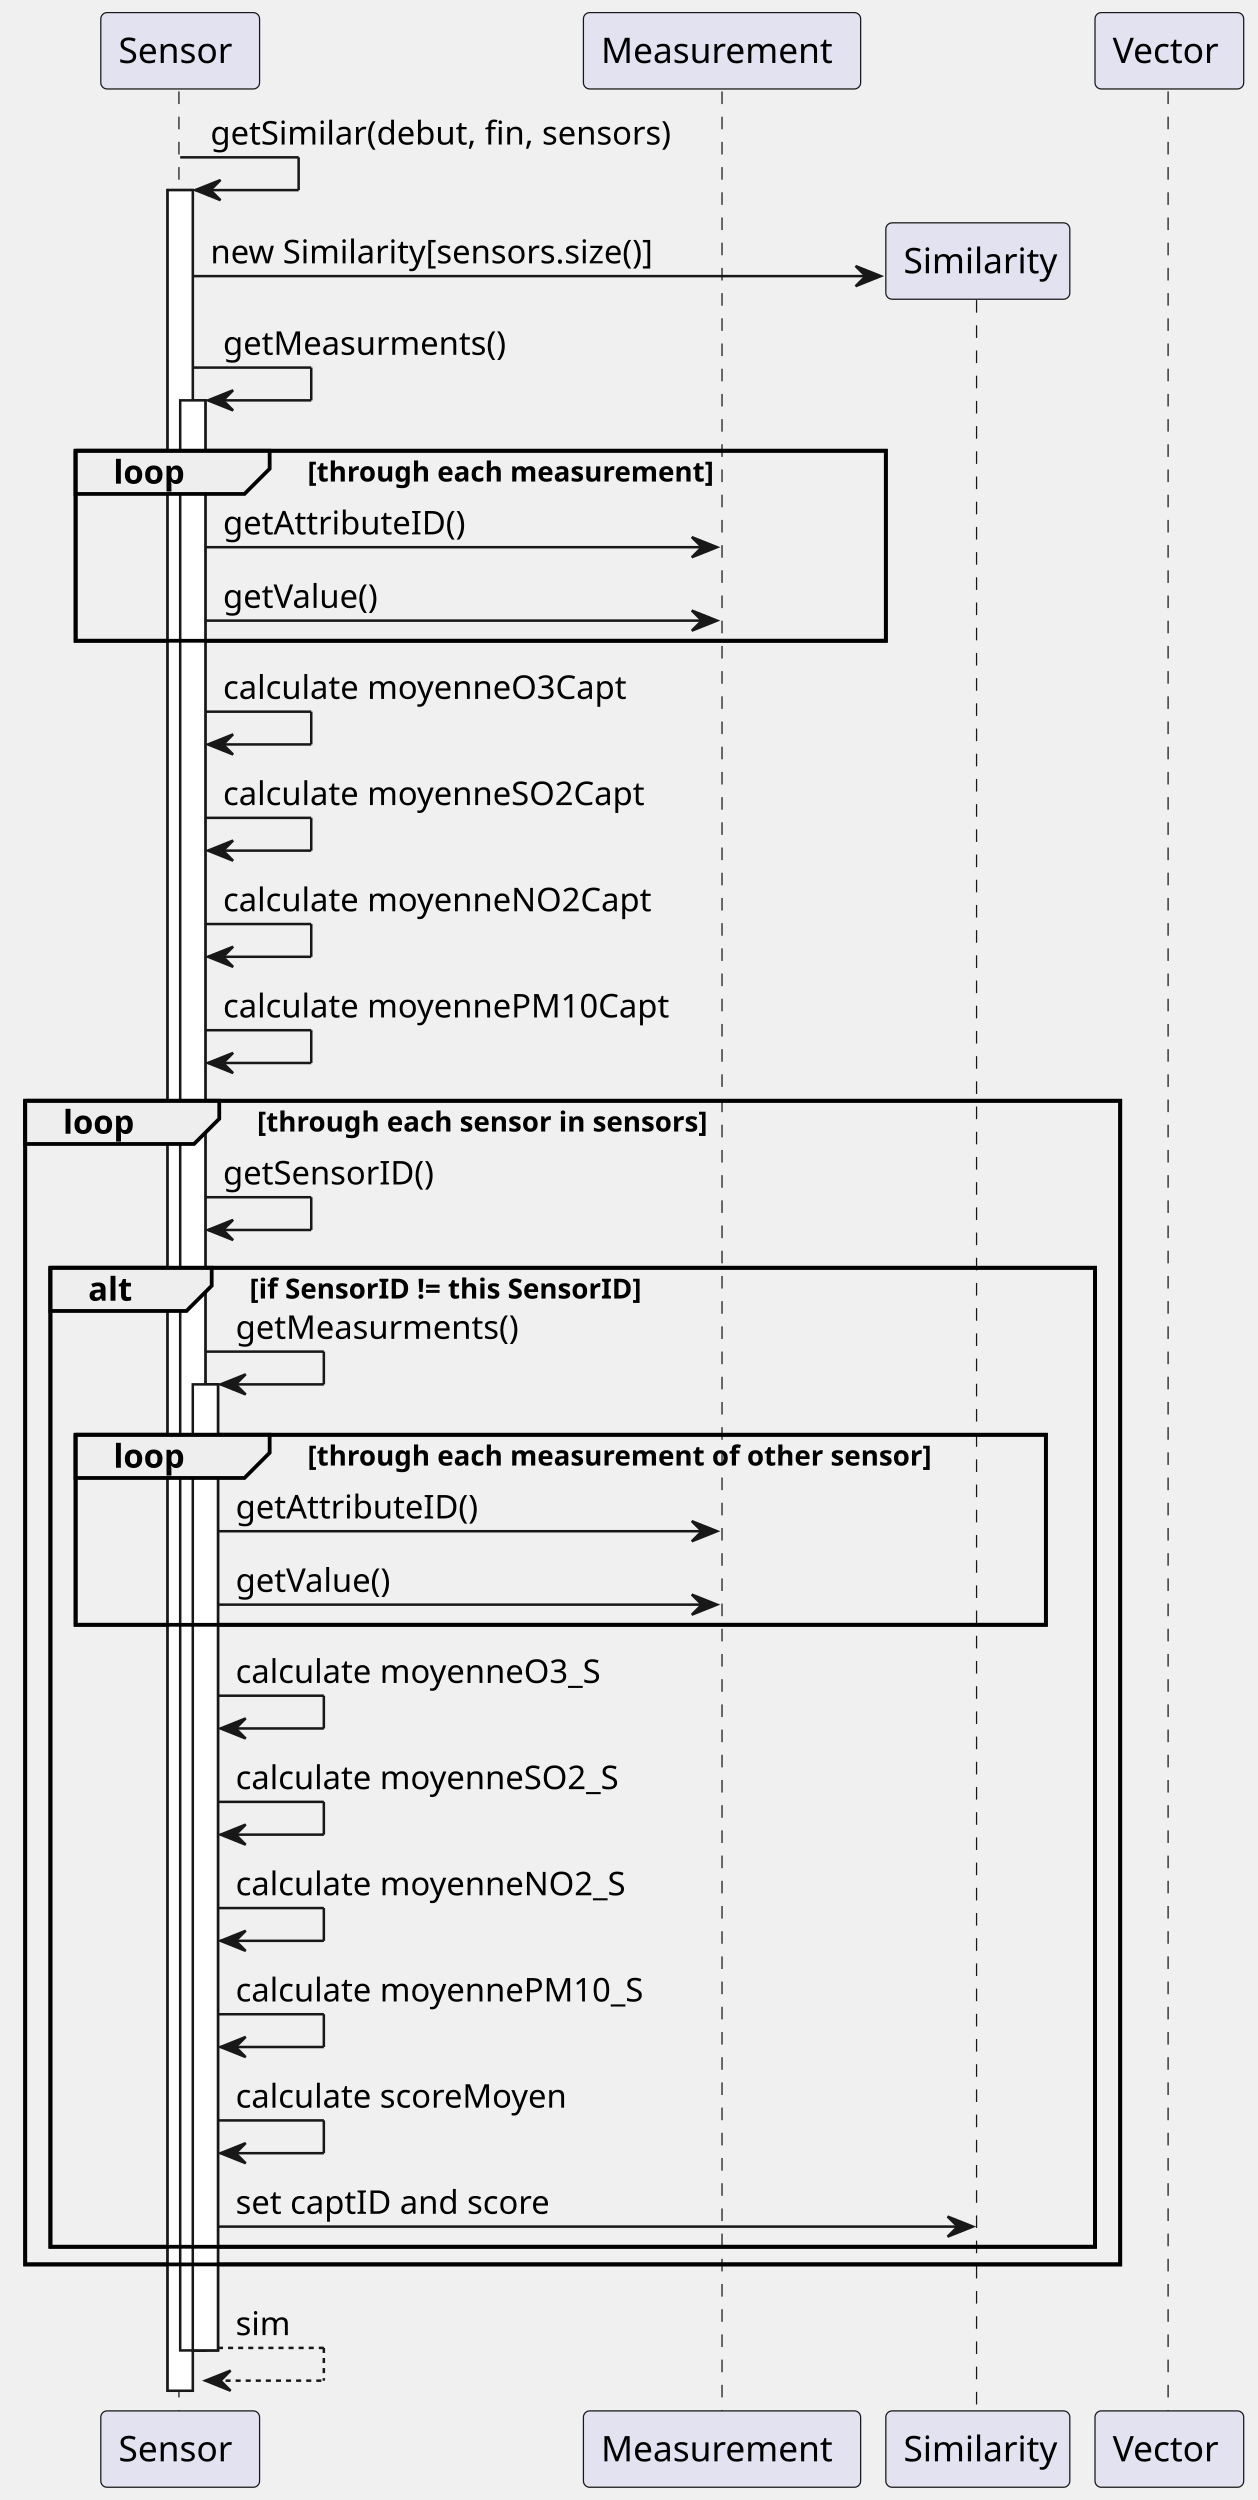
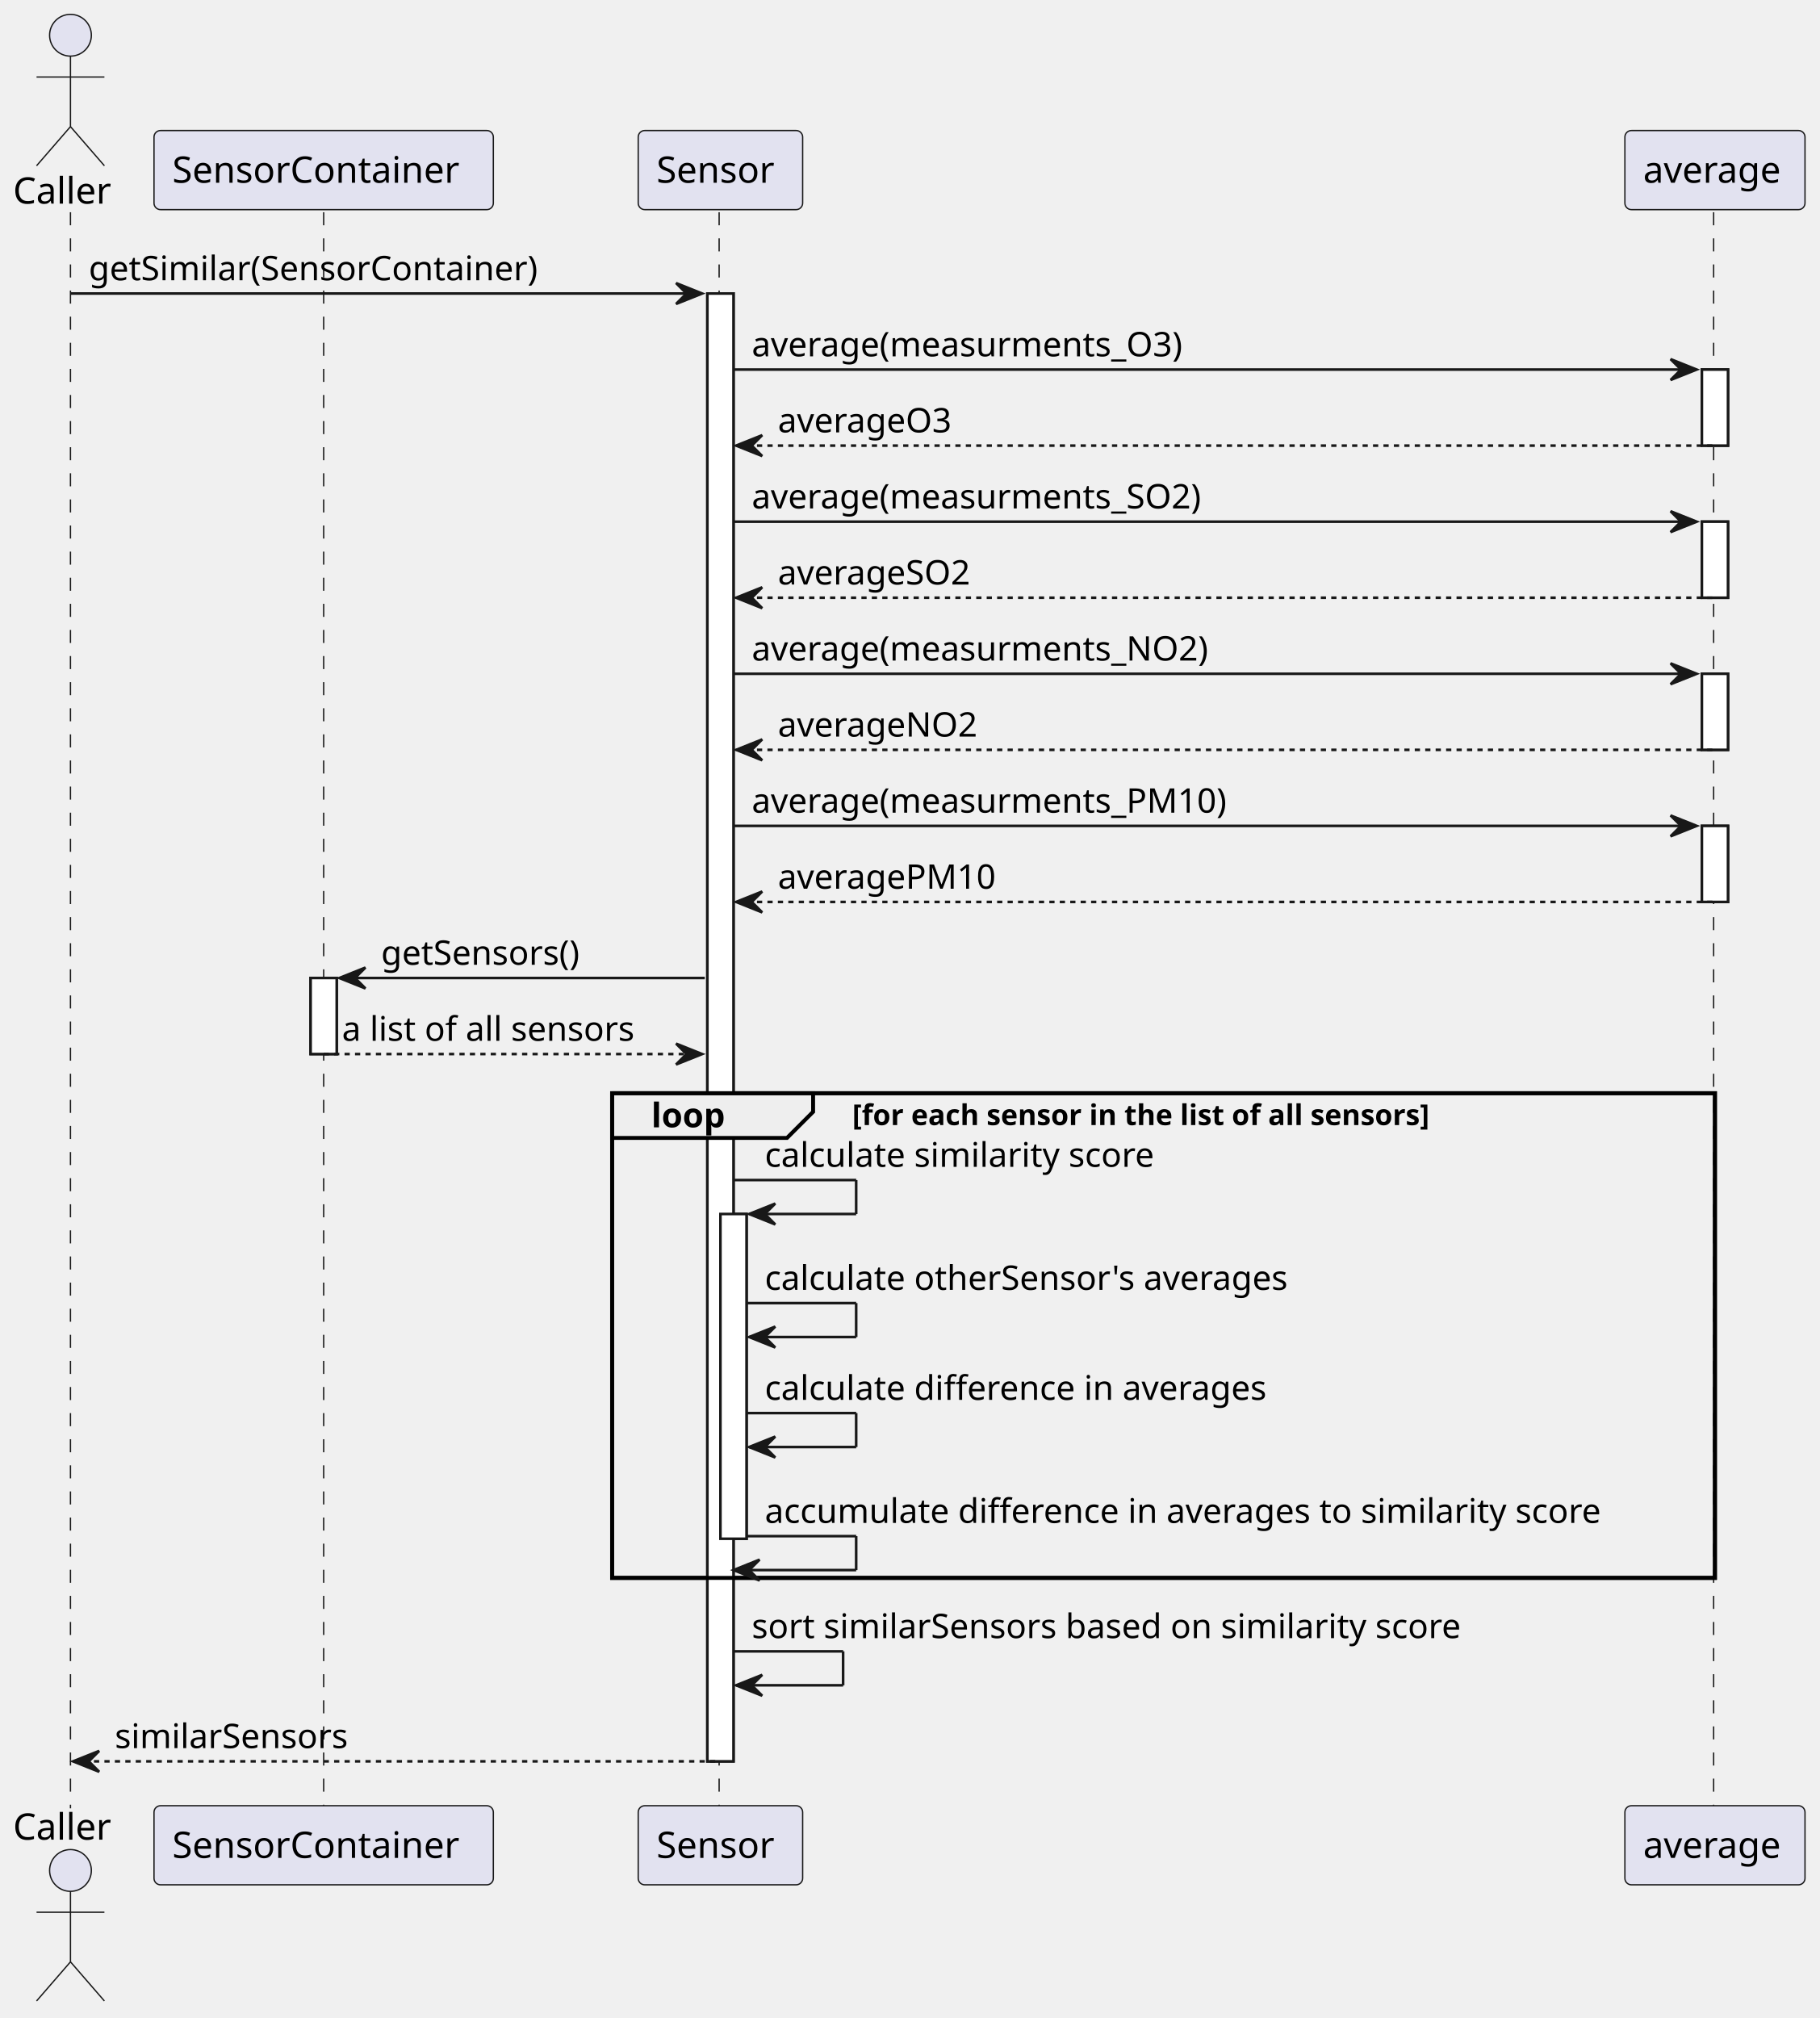
- <svg xmlns="http://www.w3.org/2000/svg" contentStyleType="text/css" height="992px" preserveAspectRatio="none" style="width:499px;height:992px;background:#FFFFFF;" version="1.1" viewBox="0 0 499 992" width="499px" zoomAndPan="magnify">
+ <svg xmlns="http://www.w3.org/2000/svg" contentStyleType="text/css" height="773px" preserveAspectRatio="none" style="width:697px;height:773px;background:#FFFFFF;" version="1.1" viewBox="0 0 697 773" width="697px" zoomAndPan="magnify">
  <defs />
  <g>
-     <rect fill="#FFFFFF" height="873.219" style="stroke:#181818;stroke-width:1.0;" width="10" x="66.5" y="75.43" />
-     <rect fill="#FFFFFF" height="773.789" style="stroke:#181818;stroke-width:1.0;" width="10" x="71.5" y="158.859" />
-     <rect fill="#FFFFFF" height="383.328" style="stroke:#181818;stroke-width:1.0;" width="10" x="76.5" y="549.32" />
-     <rect fill="none" height="75.398" style="stroke:#000000;stroke-width:1.5;" width="321.5" x="30" y="178.859" />
-     <rect fill="none" height="461.727" style="stroke:#000000;stroke-width:1.5;" width="434.5" x="10" y="436.789" />
-     <rect fill="none" height="388.461" style="stroke:#000000;stroke-width:1.5;" width="414.5" x="20" y="503.055" />
-     <rect fill="none" height="75.398" style="stroke:#000000;stroke-width:1.5;" width="385" x="30" y="569.32" />
-     <line style="stroke:#181818;stroke-width:0.5;stroke-dasharray:5.0,5.0;" x1="71" x2="71" y1="36.297" y2="957.648" />
-     <line style="stroke:#181818;stroke-width:0.5;stroke-dasharray:5.0,5.0;" x1="286.5" x2="286.5" y1="36.297" y2="957.648" />
-     <line style="stroke:#181818;stroke-width:0.5;stroke-dasharray:5.0,5.0;" x1="387.5" x2="387.5" y1="119.078" y2="957.648" />
-     <line style="stroke:#181818;stroke-width:0.5;stroke-dasharray:5.0,5.0;" x1="463.5" x2="463.5" y1="36.297" y2="957.648" />
-     <rect fill="#E2E2F0" height="30.297" rx="2.5" ry="2.5" style="stroke:#181818;stroke-width:0.5;" width="63" x="40" y="5" />
-     <text fill="#000000" font-family="sans-serif" font-size="14" lengthAdjust="spacing" textLength="49" x="47" y="24.995">Sensor</text>
-     <rect fill="#E2E2F0" height="30.297" rx="2.5" ry="2.5" style="stroke:#181818;stroke-width:0.5;" width="63" x="40" y="956.648" />
-     <text fill="#000000" font-family="sans-serif" font-size="14" lengthAdjust="spacing" textLength="49" x="47" y="976.644">Sensor</text>
-     <rect fill="#E2E2F0" height="30.297" rx="2.5" ry="2.5" style="stroke:#181818;stroke-width:0.5;" width="110" x="231.5" y="5" />
-     <text fill="#000000" font-family="sans-serif" font-size="14" lengthAdjust="spacing" textLength="96" x="238.5" y="24.995">Measurement</text>
-     <rect fill="#E2E2F0" height="30.297" rx="2.5" ry="2.5" style="stroke:#181818;stroke-width:0.5;" width="110" x="231.5" y="956.648" />
-     <text fill="#000000" font-family="sans-serif" font-size="14" lengthAdjust="spacing" textLength="96" x="238.5" y="976.644">Measurement</text>
-     <rect fill="#E2E2F0" height="30.297" rx="2.5" ry="2.5" style="stroke:#181818;stroke-width:0.5;" width="73" x="351.5" y="956.648" />
-     <text fill="#000000" font-family="sans-serif" font-size="14" lengthAdjust="spacing" textLength="59" x="358.5" y="976.644">Similarity</text>
-     <rect fill="#E2E2F0" height="30.297" rx="2.5" ry="2.5" style="stroke:#181818;stroke-width:0.5;" width="59" x="434.5" y="5" />
-     <text fill="#000000" font-family="sans-serif" font-size="14" lengthAdjust="spacing" textLength="45" x="441.5" y="24.995">Vector</text>
-     <rect fill="#E2E2F0" height="30.297" rx="2.5" ry="2.5" style="stroke:#181818;stroke-width:0.5;" width="59" x="434.5" y="956.648" />
-     <text fill="#000000" font-family="sans-serif" font-size="14" lengthAdjust="spacing" textLength="45" x="441.5" y="976.644">Vector</text>
-     <rect fill="#FFFFFF" height="873.219" style="stroke:#181818;stroke-width:1.0;" width="10" x="66.5" y="75.43" />
-     <rect fill="#FFFFFF" height="773.789" style="stroke:#181818;stroke-width:1.0;" width="10" x="71.5" y="158.859" />
-     <rect fill="#FFFFFF" height="383.328" style="stroke:#181818;stroke-width:1.0;" width="10" x="76.5" y="549.32" />
-     <line style="stroke:#181818;stroke-width:1.0;" x1="71.5" x2="118.5" y1="62.43" y2="62.43" />
-     <line style="stroke:#181818;stroke-width:1.0;" x1="118.5" x2="118.5" y1="62.43" y2="75.43" />
-     <line style="stroke:#181818;stroke-width:1.0;" x1="77.5" x2="118.5" y1="75.43" y2="75.43" />
-     <polygon fill="#181818" points="87.5,71.43,77.5,75.43,87.5,79.43,83.5,75.43" style="stroke:#181818;stroke-width:1.0;" />
-     <text fill="#000000" font-family="sans-serif" font-size="13" lengthAdjust="spacing" textLength="193" x="83.5" y="57.364">getSimilar(debut, fin, sensors)</text>
-     <polygon fill="#181818" points="339.5,105.562,349.5,109.562,339.5,113.562,343.5,109.562" style="stroke:#181818;stroke-width:1.0;" />
-     <line style="stroke:#181818;stroke-width:1.0;" x1="76.5" x2="345.5" y1="109.562" y2="109.562" />
-     <text fill="#000000" font-family="sans-serif" font-size="13" lengthAdjust="spacing" textLength="187" x="83.5" y="104.497">new Similarity[sensors.size()]</text>
-     <rect fill="#E2E2F0" height="30.297" rx="2.5" ry="2.5" style="stroke:#181818;stroke-width:0.5;" width="73" x="351.5" y="88.43" />
-     <text fill="#000000" font-family="sans-serif" font-size="14" lengthAdjust="spacing" textLength="59" x="358.5" y="108.425">Similarity</text>
-     <line style="stroke:#181818;stroke-width:1.0;" x1="76.5" x2="123.5" y1="145.859" y2="145.859" />
-     <line style="stroke:#181818;stroke-width:1.0;" x1="123.5" x2="123.5" y1="145.859" y2="158.859" />
-     <line style="stroke:#181818;stroke-width:1.0;" x1="82.5" x2="123.5" y1="158.859" y2="158.859" />
-     <polygon fill="#181818" points="92.5,154.859,82.5,158.859,92.5,162.859,88.5,158.859" style="stroke:#181818;stroke-width:1.0;" />
-     <text fill="#000000" font-family="sans-serif" font-size="13" lengthAdjust="spacing" textLength="119" x="88.5" y="140.793">getMeasurments()</text>
-     <path d="M30,178.859 L107,178.859 L107,185.992 L97,195.992 L30,195.992 L30,178.859 " fill="#EEEEEE" style="stroke:#000000;stroke-width:1.5;" />
-     <rect fill="none" height="75.398" style="stroke:#000000;stroke-width:1.5;" width="321.5" x="30" y="178.859" />
-     <text fill="#000000" font-family="sans-serif" font-size="13" font-weight="bold" lengthAdjust="spacing" textLength="32" x="45" y="191.926">loop</text>
-     <text fill="#000000" font-family="sans-serif" font-size="11" font-weight="bold" lengthAdjust="spacing" textLength="186" x="122" y="191.07">[through each measurement]</text>
-     <polygon fill="#181818" points="274.5,213.125,284.5,217.125,274.5,221.125,278.5,217.125" style="stroke:#181818;stroke-width:1.0;" />
-     <line style="stroke:#181818;stroke-width:1.0;" x1="81.5" x2="280.5" y1="217.125" y2="217.125" />
-     <text fill="#000000" font-family="sans-serif" font-size="13" lengthAdjust="spacing" textLength="100" x="88.5" y="212.059">getAttributeID()</text>
-     <polygon fill="#181818" points="274.5,242.258,284.5,246.258,274.5,250.258,278.5,246.258" style="stroke:#181818;stroke-width:1.0;" />
-     <line style="stroke:#181818;stroke-width:1.0;" x1="81.5" x2="280.5" y1="246.258" y2="246.258" />
-     <text fill="#000000" font-family="sans-serif" font-size="13" lengthAdjust="spacing" textLength="67" x="88.5" y="241.192">getValue()</text>
-     <line style="stroke:#181818;stroke-width:1.0;" x1="81.5" x2="123.5" y1="282.391" y2="282.391" />
-     <line style="stroke:#181818;stroke-width:1.0;" x1="123.5" x2="123.5" y1="282.391" y2="295.391" />
-     <line style="stroke:#181818;stroke-width:1.0;" x1="82.5" x2="123.5" y1="295.391" y2="295.391" />
-     <polygon fill="#181818" points="92.5,291.391,82.5,295.391,92.5,299.391,88.5,295.391" style="stroke:#181818;stroke-width:1.0;" />
-     <text fill="#000000" font-family="sans-serif" font-size="13" lengthAdjust="spacing" textLength="169" x="88.5" y="277.325">calculate moyenneO3Capt</text>
-     <line style="stroke:#181818;stroke-width:1.0;" x1="81.5" x2="123.5" y1="324.523" y2="324.523" />
-     <line style="stroke:#181818;stroke-width:1.0;" x1="123.5" x2="123.5" y1="324.523" y2="337.523" />
-     <line style="stroke:#181818;stroke-width:1.0;" x1="82.5" x2="123.5" y1="337.523" y2="337.523" />
-     <polygon fill="#181818" points="92.5,333.523,82.5,337.523,92.5,341.523,88.5,337.523" style="stroke:#181818;stroke-width:1.0;" />
-     <text fill="#000000" font-family="sans-serif" font-size="13" lengthAdjust="spacing" textLength="178" x="88.5" y="319.457">calculate moyenneSO2Capt</text>
-     <line style="stroke:#181818;stroke-width:1.0;" x1="81.5" x2="123.5" y1="366.656" y2="366.656" />
-     <line style="stroke:#181818;stroke-width:1.0;" x1="123.5" x2="123.5" y1="366.656" y2="379.656" />
-     <line style="stroke:#181818;stroke-width:1.0;" x1="82.5" x2="123.5" y1="379.656" y2="379.656" />
-     <polygon fill="#181818" points="92.5,375.656,82.5,379.656,92.5,383.656,88.5,379.656" style="stroke:#181818;stroke-width:1.0;" />
-     <text fill="#000000" font-family="sans-serif" font-size="13" lengthAdjust="spacing" textLength="179" x="88.5" y="361.59">calculate moyenneNO2Capt</text>
-     <line style="stroke:#181818;stroke-width:1.0;" x1="81.5" x2="123.5" y1="408.789" y2="408.789" />
-     <line style="stroke:#181818;stroke-width:1.0;" x1="123.5" x2="123.5" y1="408.789" y2="421.789" />
-     <line style="stroke:#181818;stroke-width:1.0;" x1="82.5" x2="123.5" y1="421.789" y2="421.789" />
-     <polygon fill="#181818" points="92.5,417.789,82.5,421.789,92.5,425.789,88.5,421.789" style="stroke:#181818;stroke-width:1.0;" />
-     <text fill="#000000" font-family="sans-serif" font-size="13" lengthAdjust="spacing" textLength="186" x="88.5" y="403.723">calculate moyennePM10Capt</text>
-     <path d="M10,436.789 L87,436.789 L87,443.922 L77,453.922 L10,453.922 L10,436.789 " fill="#EEEEEE" style="stroke:#000000;stroke-width:1.5;" />
-     <rect fill="none" height="461.727" style="stroke:#000000;stroke-width:1.5;" width="434.5" x="10" y="436.789" />
-     <text fill="#000000" font-family="sans-serif" font-size="13" font-weight="bold" lengthAdjust="spacing" textLength="32" x="25" y="449.856">loop</text>
-     <text fill="#000000" font-family="sans-serif" font-size="11" font-weight="bold" lengthAdjust="spacing" textLength="212" x="102" y="449">[through each sensor in sensors]</text>
-     <line style="stroke:#181818;stroke-width:1.0;" x1="81.5" x2="123.5" y1="475.055" y2="475.055" />
-     <line style="stroke:#181818;stroke-width:1.0;" x1="123.5" x2="123.5" y1="475.055" y2="488.055" />
-     <line style="stroke:#181818;stroke-width:1.0;" x1="82.5" x2="123.5" y1="488.055" y2="488.055" />
-     <polygon fill="#181818" points="92.5,484.055,82.5,488.055,92.5,492.055,88.5,488.055" style="stroke:#181818;stroke-width:1.0;" />
-     <text fill="#000000" font-family="sans-serif" font-size="13" lengthAdjust="spacing" textLength="89" x="88.5" y="469.989">getSensorID()</text>
-     <path d="M20,503.055 L84,503.055 L84,510.188 L74,520.188 L20,520.188 L20,503.055 " fill="#EEEEEE" style="stroke:#000000;stroke-width:1.5;" />
-     <rect fill="none" height="388.461" style="stroke:#000000;stroke-width:1.5;" width="414.5" x="20" y="503.055" />
-     <text fill="#000000" font-family="sans-serif" font-size="13" font-weight="bold" lengthAdjust="spacing" textLength="19" x="35" y="516.122">alt</text>
-     <text fill="#000000" font-family="sans-serif" font-size="11" font-weight="bold" lengthAdjust="spacing" textLength="187" x="99" y="515.265">[if SensorID != this SensorID]</text>
-     <line style="stroke:#181818;stroke-width:1.0;" x1="81.5" x2="128.5" y1="536.32" y2="536.32" />
-     <line style="stroke:#181818;stroke-width:1.0;" x1="128.5" x2="128.5" y1="536.32" y2="549.32" />
-     <line style="stroke:#181818;stroke-width:1.0;" x1="87.5" x2="128.5" y1="549.32" y2="549.32" />
-     <polygon fill="#181818" points="97.5,545.32,87.5,549.32,97.5,553.32,93.5,549.32" style="stroke:#181818;stroke-width:1.0;" />
-     <text fill="#000000" font-family="sans-serif" font-size="13" lengthAdjust="spacing" textLength="119" x="93.5" y="531.254">getMeasurments()</text>
-     <path d="M30,569.32 L107,569.32 L107,576.453 L97,586.453 L30,586.453 L30,569.32 " fill="#EEEEEE" style="stroke:#000000;stroke-width:1.5;" />
-     <rect fill="none" height="75.398" style="stroke:#000000;stroke-width:1.5;" width="385" x="30" y="569.32" />
-     <text fill="#000000" font-family="sans-serif" font-size="13" font-weight="bold" lengthAdjust="spacing" textLength="32" x="45" y="582.387">loop</text>
-     <text fill="#000000" font-family="sans-serif" font-size="11" font-weight="bold" lengthAdjust="spacing" textLength="288" x="122" y="581.531">[through each measurement of other sensor]</text>
-     <polygon fill="#181818" points="274.5,603.586,284.5,607.586,274.5,611.586,278.5,607.586" style="stroke:#181818;stroke-width:1.0;" />
-     <line style="stroke:#181818;stroke-width:1.0;" x1="86.5" x2="280.5" y1="607.586" y2="607.586" />
-     <text fill="#000000" font-family="sans-serif" font-size="13" lengthAdjust="spacing" textLength="100" x="93.5" y="602.52">getAttributeID()</text>
-     <polygon fill="#181818" points="274.5,632.719,284.5,636.719,274.5,640.719,278.5,636.719" style="stroke:#181818;stroke-width:1.0;" />
-     <line style="stroke:#181818;stroke-width:1.0;" x1="86.5" x2="280.5" y1="636.719" y2="636.719" />
-     <text fill="#000000" font-family="sans-serif" font-size="13" lengthAdjust="spacing" textLength="67" x="93.5" y="631.653">getValue()</text>
-     <line style="stroke:#181818;stroke-width:1.0;" x1="86.5" x2="128.5" y1="672.852" y2="672.852" />
-     <line style="stroke:#181818;stroke-width:1.0;" x1="128.5" x2="128.5" y1="672.852" y2="685.852" />
-     <line style="stroke:#181818;stroke-width:1.0;" x1="87.5" x2="128.5" y1="685.852" y2="685.852" />
-     <polygon fill="#181818" points="97.5,681.852,87.5,685.852,97.5,689.852,93.5,685.852" style="stroke:#181818;stroke-width:1.0;" />
-     <text fill="#000000" font-family="sans-serif" font-size="13" lengthAdjust="spacing" textLength="155" x="93.5" y="667.786">calculate moyenneO3_S</text>
-     <line style="stroke:#181818;stroke-width:1.0;" x1="86.5" x2="128.5" y1="714.984" y2="714.984" />
-     <line style="stroke:#181818;stroke-width:1.0;" x1="128.5" x2="128.5" y1="714.984" y2="727.984" />
-     <line style="stroke:#181818;stroke-width:1.0;" x1="87.5" x2="128.5" y1="727.984" y2="727.984" />
-     <polygon fill="#181818" points="97.5,723.984,87.5,727.984,97.5,731.984,93.5,727.984" style="stroke:#181818;stroke-width:1.0;" />
-     <text fill="#000000" font-family="sans-serif" font-size="13" lengthAdjust="spacing" textLength="164" x="93.5" y="709.918">calculate moyenneSO2_S</text>
-     <line style="stroke:#181818;stroke-width:1.0;" x1="86.5" x2="128.5" y1="757.117" y2="757.117" />
-     <line style="stroke:#181818;stroke-width:1.0;" x1="128.5" x2="128.5" y1="757.117" y2="770.117" />
-     <line style="stroke:#181818;stroke-width:1.0;" x1="87.5" x2="128.5" y1="770.117" y2="770.117" />
-     <polygon fill="#181818" points="97.5,766.117,87.5,770.117,97.5,774.117,93.5,770.117" style="stroke:#181818;stroke-width:1.0;" />
-     <text fill="#000000" font-family="sans-serif" font-size="13" lengthAdjust="spacing" textLength="165" x="93.5" y="752.051">calculate moyenneNO2_S</text>
-     <line style="stroke:#181818;stroke-width:1.0;" x1="86.5" x2="128.5" y1="799.25" y2="799.25" />
-     <line style="stroke:#181818;stroke-width:1.0;" x1="128.5" x2="128.5" y1="799.25" y2="812.25" />
-     <line style="stroke:#181818;stroke-width:1.0;" x1="87.5" x2="128.5" y1="812.25" y2="812.25" />
-     <polygon fill="#181818" points="97.5,808.25,87.5,812.25,97.5,816.25,93.5,812.25" style="stroke:#181818;stroke-width:1.0;" />
-     <text fill="#000000" font-family="sans-serif" font-size="13" lengthAdjust="spacing" textLength="172" x="93.5" y="794.184">calculate moyennePM10_S</text>
-     <line style="stroke:#181818;stroke-width:1.0;" x1="86.5" x2="128.5" y1="841.383" y2="841.383" />
-     <line style="stroke:#181818;stroke-width:1.0;" x1="128.5" x2="128.5" y1="841.383" y2="854.383" />
-     <line style="stroke:#181818;stroke-width:1.0;" x1="87.5" x2="128.5" y1="854.383" y2="854.383" />
-     <polygon fill="#181818" points="97.5,850.383,87.5,854.383,97.5,858.383,93.5,854.383" style="stroke:#181818;stroke-width:1.0;" />
-     <text fill="#000000" font-family="sans-serif" font-size="13" lengthAdjust="spacing" textLength="138" x="93.5" y="836.317">calculate scoreMoyen</text>
-     <polygon fill="#181818" points="376,879.516,386,883.516,376,887.516,380,883.516" style="stroke:#181818;stroke-width:1.0;" />
-     <line style="stroke:#181818;stroke-width:1.0;" x1="86.5" x2="382" y1="883.516" y2="883.516" />
-     <text fill="#000000" font-family="sans-serif" font-size="13" lengthAdjust="spacing" textLength="132" x="93.5" y="878.45">set captID and score</text>
-     <line style="stroke:#181818;stroke-width:1.0;stroke-dasharray:2.0,2.0;" x1="86.5" x2="128.5" y1="931.648" y2="931.648" />
-     <line style="stroke:#181818;stroke-width:1.0;stroke-dasharray:2.0,2.0;" x1="128.5" x2="128.5" y1="931.648" y2="944.648" />
-     <line style="stroke:#181818;stroke-width:1.0;stroke-dasharray:2.0,2.0;" x1="81.5" x2="128.5" y1="944.648" y2="944.648" />
-     <polygon fill="#181818" points="91.5,940.648,81.5,944.648,91.5,948.648,87.5,944.648" style="stroke:#181818;stroke-width:1.0;" />
-     <text fill="#000000" font-family="sans-serif" font-size="13" lengthAdjust="spacing" textLength="23" x="93.5" y="926.582">sim</text>
+     <rect fill="#FFFFFF" height="29.133" style="stroke:#181818;stroke-width:1.0;" width="10" x="119" y="374.625" />
+     <rect fill="#FFFFFF" height="562.258" style="stroke:#181818;stroke-width:1.0;" width="10" x="271" y="112.43" />
+     <rect fill="#FFFFFF" height="124.398" style="stroke:#181818;stroke-width:1.0;" width="10" x="276" y="465.023" />
+     <rect fill="#FFFFFF" height="29.133" style="stroke:#181818;stroke-width:1.0;" width="10" x="652" y="141.562" />
+     <rect fill="#FFFFFF" height="29.133" style="stroke:#181818;stroke-width:1.0;" width="10" x="652" y="199.828" />
+     <rect fill="#FFFFFF" height="29.133" style="stroke:#181818;stroke-width:1.0;" width="10" x="652" y="258.094" />
+     <rect fill="#FFFFFF" height="29.133" style="stroke:#181818;stroke-width:1.0;" width="10" x="652" y="316.359" />
+     <rect fill="none" height="185.664" style="stroke:#000000;stroke-width:1.5;" width="422.5" x="234.5" y="418.758" />
+     <line style="stroke:#181818;stroke-width:0.5;stroke-dasharray:5.0,5.0;" x1="27" x2="27" y1="81.297" y2="692.688" />
+     <line style="stroke:#181818;stroke-width:0.5;stroke-dasharray:5.0,5.0;" x1="124" x2="124" y1="81.297" y2="692.688" />
+     <line style="stroke:#181818;stroke-width:0.5;stroke-dasharray:5.0,5.0;" x1="275.5" x2="275.5" y1="81.297" y2="692.688" />
+     <line style="stroke:#181818;stroke-width:0.5;stroke-dasharray:5.0,5.0;" x1="656.5" x2="656.5" y1="81.297" y2="692.688" />
+     <text fill="#000000" font-family="sans-serif" font-size="14" lengthAdjust="spacing" textLength="38" x="5" y="77.995">Caller</text>
+     <ellipse cx="27" cy="13.5" fill="#E2E2F0" rx="8" ry="8" style="stroke:#181818;stroke-width:0.5;" />
+     <path d="M27,21.5 L27,48.5 M14,29.5 L40,29.5 M27,48.5 L14,63.5 M27,48.5 L40,63.5 " fill="none" style="stroke:#181818;stroke-width:0.5;" />
+     <text fill="#000000" font-family="sans-serif" font-size="14" lengthAdjust="spacing" textLength="38" x="5" y="704.683">Caller</text>
+     <ellipse cx="27" cy="716.484" fill="#E2E2F0" rx="8" ry="8" style="stroke:#181818;stroke-width:0.5;" />
+     <path d="M27,724.484 L27,751.484 M14,732.484 L40,732.484 M27,751.484 L14,766.484 M27,751.484 L40,766.484 " fill="none" style="stroke:#181818;stroke-width:0.5;" />
+     <rect fill="#E2E2F0" height="30.297" rx="2.5" ry="2.5" style="stroke:#181818;stroke-width:0.5;" width="130" x="59" y="50" />
+     <text fill="#000000" font-family="sans-serif" font-size="14" lengthAdjust="spacing" textLength="116" x="66" y="69.995">SensorContainer</text>
+     <rect fill="#E2E2F0" height="30.297" rx="2.5" ry="2.5" style="stroke:#181818;stroke-width:0.5;" width="130" x="59" y="691.688" />
+     <text fill="#000000" font-family="sans-serif" font-size="14" lengthAdjust="spacing" textLength="116" x="66" y="711.683">SensorContainer</text>
+     <rect fill="#E2E2F0" height="30.297" rx="2.5" ry="2.5" style="stroke:#181818;stroke-width:0.5;" width="63" x="244.5" y="50" />
+     <text fill="#000000" font-family="sans-serif" font-size="14" lengthAdjust="spacing" textLength="49" x="251.5" y="69.995">Sensor</text>
+     <rect fill="#E2E2F0" height="30.297" rx="2.5" ry="2.5" style="stroke:#181818;stroke-width:0.5;" width="63" x="244.5" y="691.688" />
+     <text fill="#000000" font-family="sans-serif" font-size="14" lengthAdjust="spacing" textLength="49" x="251.5" y="711.683">Sensor</text>
+     <rect fill="#E2E2F0" height="30.297" rx="2.5" ry="2.5" style="stroke:#181818;stroke-width:0.5;" width="69" x="622.5" y="50" />
+     <text fill="#000000" font-family="sans-serif" font-size="14" lengthAdjust="spacing" textLength="55" x="629.5" y="69.995">average</text>
+     <rect fill="#E2E2F0" height="30.297" rx="2.5" ry="2.5" style="stroke:#181818;stroke-width:0.5;" width="69" x="622.5" y="691.688" />
+     <text fill="#000000" font-family="sans-serif" font-size="14" lengthAdjust="spacing" textLength="55" x="629.5" y="711.683">average</text>
+     <rect fill="#FFFFFF" height="29.133" style="stroke:#181818;stroke-width:1.0;" width="10" x="119" y="374.625" />
+     <rect fill="#FFFFFF" height="562.258" style="stroke:#181818;stroke-width:1.0;" width="10" x="271" y="112.43" />
+     <rect fill="#FFFFFF" height="124.398" style="stroke:#181818;stroke-width:1.0;" width="10" x="276" y="465.023" />
+     <rect fill="#FFFFFF" height="29.133" style="stroke:#181818;stroke-width:1.0;" width="10" x="652" y="141.562" />
+     <rect fill="#FFFFFF" height="29.133" style="stroke:#181818;stroke-width:1.0;" width="10" x="652" y="199.828" />
+     <rect fill="#FFFFFF" height="29.133" style="stroke:#181818;stroke-width:1.0;" width="10" x="652" y="258.094" />
+     <rect fill="#FFFFFF" height="29.133" style="stroke:#181818;stroke-width:1.0;" width="10" x="652" y="316.359" />
+     <polygon fill="#181818" points="259,108.43,269,112.43,259,116.43,263,112.43" style="stroke:#181818;stroke-width:1.0;" />
+     <line style="stroke:#181818;stroke-width:1.0;" x1="27" x2="265" y1="112.43" y2="112.43" />
+     <text fill="#000000" font-family="sans-serif" font-size="13" lengthAdjust="spacing" textLength="182" x="34" y="107.364">getSimilar(SensorContainer)</text>
+     <polygon fill="#181818" points="640,137.562,650,141.562,640,145.562,644,141.562" style="stroke:#181818;stroke-width:1.0;" />
+     <line style="stroke:#181818;stroke-width:1.0;" x1="281" x2="646" y1="141.562" y2="141.562" />
+     <text fill="#000000" font-family="sans-serif" font-size="13" lengthAdjust="spacing" textLength="177" x="288" y="136.497">average(measurments_O3)</text>
+     <polygon fill="#181818" points="292,166.695,282,170.695,292,174.695,288,170.695" style="stroke:#181818;stroke-width:1.0;" />
+     <line style="stroke:#181818;stroke-width:1.0;stroke-dasharray:2.0,2.0;" x1="286" x2="656" y1="170.695" y2="170.695" />
+     <text fill="#000000" font-family="sans-serif" font-size="13" lengthAdjust="spacing" textLength="70" x="298" y="165.629">averageO3</text>
+     <polygon fill="#181818" points="640,195.828,650,199.828,640,203.828,644,199.828" style="stroke:#181818;stroke-width:1.0;" />
+     <line style="stroke:#181818;stroke-width:1.0;" x1="281" x2="646" y1="199.828" y2="199.828" />
+     <text fill="#000000" font-family="sans-serif" font-size="13" lengthAdjust="spacing" textLength="186" x="288" y="194.762">average(measurments_SO2)</text>
+     <polygon fill="#181818" points="292,224.961,282,228.961,292,232.961,288,228.961" style="stroke:#181818;stroke-width:1.0;" />
+     <line style="stroke:#181818;stroke-width:1.0;stroke-dasharray:2.0,2.0;" x1="286" x2="656" y1="228.961" y2="228.961" />
+     <text fill="#000000" font-family="sans-serif" font-size="13" lengthAdjust="spacing" textLength="79" x="298" y="223.895">averageSO2</text>
+     <polygon fill="#181818" points="640,254.094,650,258.094,640,262.094,644,258.094" style="stroke:#181818;stroke-width:1.0;" />
+     <line style="stroke:#181818;stroke-width:1.0;" x1="281" x2="646" y1="258.094" y2="258.094" />
+     <text fill="#000000" font-family="sans-serif" font-size="13" lengthAdjust="spacing" textLength="187" x="288" y="253.028">average(measurments_NO2)</text>
+     <polygon fill="#181818" points="292,283.227,282,287.227,292,291.227,288,287.227" style="stroke:#181818;stroke-width:1.0;" />
+     <line style="stroke:#181818;stroke-width:1.0;stroke-dasharray:2.0,2.0;" x1="286" x2="656" y1="287.227" y2="287.227" />
+     <text fill="#000000" font-family="sans-serif" font-size="13" lengthAdjust="spacing" textLength="80" x="298" y="282.161">averageNO2</text>
+     <polygon fill="#181818" points="640,312.359,650,316.359,640,320.359,644,316.359" style="stroke:#181818;stroke-width:1.0;" />
+     <line style="stroke:#181818;stroke-width:1.0;" x1="281" x2="646" y1="316.359" y2="316.359" />
+     <text fill="#000000" font-family="sans-serif" font-size="13" lengthAdjust="spacing" textLength="194" x="288" y="311.293">average(measurments_PM10)</text>
+     <polygon fill="#181818" points="292,341.492,282,345.492,292,349.492,288,345.492" style="stroke:#181818;stroke-width:1.0;" />
+     <line style="stroke:#181818;stroke-width:1.0;stroke-dasharray:2.0,2.0;" x1="286" x2="656" y1="345.492" y2="345.492" />
+     <text fill="#000000" font-family="sans-serif" font-size="13" lengthAdjust="spacing" textLength="87" x="298" y="340.426">averagePM10</text>
+     <polygon fill="#181818" points="140,370.625,130,374.625,140,378.625,136,374.625" style="stroke:#181818;stroke-width:1.0;" />
+     <line style="stroke:#181818;stroke-width:1.0;" x1="134" x2="270" y1="374.625" y2="374.625" />
+     <text fill="#000000" font-family="sans-serif" font-size="13" lengthAdjust="spacing" textLength="83" x="146" y="369.559">getSensors()</text>
+     <polygon fill="#181818" points="259,399.758,269,403.758,259,407.758,263,403.758" style="stroke:#181818;stroke-width:1.0;" />
+     <line style="stroke:#181818;stroke-width:1.0;stroke-dasharray:2.0,2.0;" x1="124" x2="265" y1="403.758" y2="403.758" />
+     <text fill="#000000" font-family="sans-serif" font-size="13" lengthAdjust="spacing" textLength="118" x="131" y="398.692">a list of all sensors</text>
+     <path d="M234.5,418.758 L311.5,418.758 L311.5,425.891 L301.5,435.891 L234.5,435.891 L234.5,418.758 " fill="#EEEEEE" style="stroke:#000000;stroke-width:1.5;" />
+     <rect fill="none" height="185.664" style="stroke:#000000;stroke-width:1.5;" width="422.5" x="234.5" y="418.758" />
+     <text fill="#000000" font-family="sans-serif" font-size="13" font-weight="bold" lengthAdjust="spacing" textLength="32" x="249.5" y="431.825">loop</text>
+     <text fill="#000000" font-family="sans-serif" font-size="11" font-weight="bold" lengthAdjust="spacing" textLength="266" x="326.5" y="430.968">[for each sensor in the list of all sensors]</text>
+     <line style="stroke:#181818;stroke-width:1.0;" x1="281" x2="328" y1="452.023" y2="452.023" />
+     <line style="stroke:#181818;stroke-width:1.0;" x1="328" x2="328" y1="452.023" y2="465.023" />
+     <line style="stroke:#181818;stroke-width:1.0;" x1="287" x2="328" y1="465.023" y2="465.023" />
+     <polygon fill="#181818" points="297,461.023,287,465.023,297,469.023,293,465.023" style="stroke:#181818;stroke-width:1.0;" />
+     <text fill="#000000" font-family="sans-serif" font-size="13" lengthAdjust="spacing" textLength="157" x="293" y="446.957">calculate similarity score</text>
+     <line style="stroke:#181818;stroke-width:1.0;" x1="286" x2="328" y1="499.156" y2="499.156" />
+     <line style="stroke:#181818;stroke-width:1.0;" x1="328" x2="328" y1="499.156" y2="512.156" />
+     <line style="stroke:#181818;stroke-width:1.0;" x1="287" x2="328" y1="512.156" y2="512.156" />
+     <polygon fill="#181818" points="297,508.156,287,512.156,297,516.156,293,512.156" style="stroke:#181818;stroke-width:1.0;" />
+     <text fill="#000000" font-family="sans-serif" font-size="13" lengthAdjust="spacing" textLength="213" x="293" y="494.09">calculate otherSensor's averages</text>
+     <line style="stroke:#181818;stroke-width:1.0;" x1="286" x2="328" y1="541.289" y2="541.289" />
+     <line style="stroke:#181818;stroke-width:1.0;" x1="328" x2="328" y1="541.289" y2="554.289" />
+     <line style="stroke:#181818;stroke-width:1.0;" x1="287" x2="328" y1="554.289" y2="554.289" />
+     <polygon fill="#181818" points="297,550.289,287,554.289,297,558.289,293,554.289" style="stroke:#181818;stroke-width:1.0;" />
+     <text fill="#000000" font-family="sans-serif" font-size="13" lengthAdjust="spacing" textLength="202" x="293" y="536.223">calculate difference in averages</text>
+     <line style="stroke:#181818;stroke-width:1.0;" x1="286" x2="328" y1="588.422" y2="588.422" />
+     <line style="stroke:#181818;stroke-width:1.0;" x1="328" x2="328" y1="588.422" y2="601.422" />
+     <line style="stroke:#181818;stroke-width:1.0;" x1="281" x2="328" y1="601.422" y2="601.422" />
+     <polygon fill="#181818" points="291,597.422,281,601.422,291,605.422,287,601.422" style="stroke:#181818;stroke-width:1.0;" />
+     <text fill="#000000" font-family="sans-serif" font-size="13" lengthAdjust="spacing" textLength="337" x="293" y="583.356">accumulate difference in averages to similarity score</text>
+     <line style="stroke:#181818;stroke-width:1.0;" x1="281" x2="323" y1="632.555" y2="632.555" />
+     <line style="stroke:#181818;stroke-width:1.0;" x1="323" x2="323" y1="632.555" y2="645.555" />
+     <line style="stroke:#181818;stroke-width:1.0;" x1="282" x2="323" y1="645.555" y2="645.555" />
+     <polygon fill="#181818" points="292,641.555,282,645.555,292,649.555,288,645.555" style="stroke:#181818;stroke-width:1.0;" />
+     <text fill="#000000" font-family="sans-serif" font-size="13" lengthAdjust="spacing" textLength="286" x="288" y="627.489">sort similarSensors based on similarity score</text>
+     <polygon fill="#181818" points="38,670.688,28,674.688,38,678.688,34,674.688" style="stroke:#181818;stroke-width:1.0;" />
+     <line style="stroke:#181818;stroke-width:1.0;stroke-dasharray:2.0,2.0;" x1="32" x2="275" y1="674.688" y2="674.688" />
+     <text fill="#000000" font-family="sans-serif" font-size="13" lengthAdjust="spacing" textLength="94" x="44" y="669.622">similarSensors</text>
  </g>
</svg>
